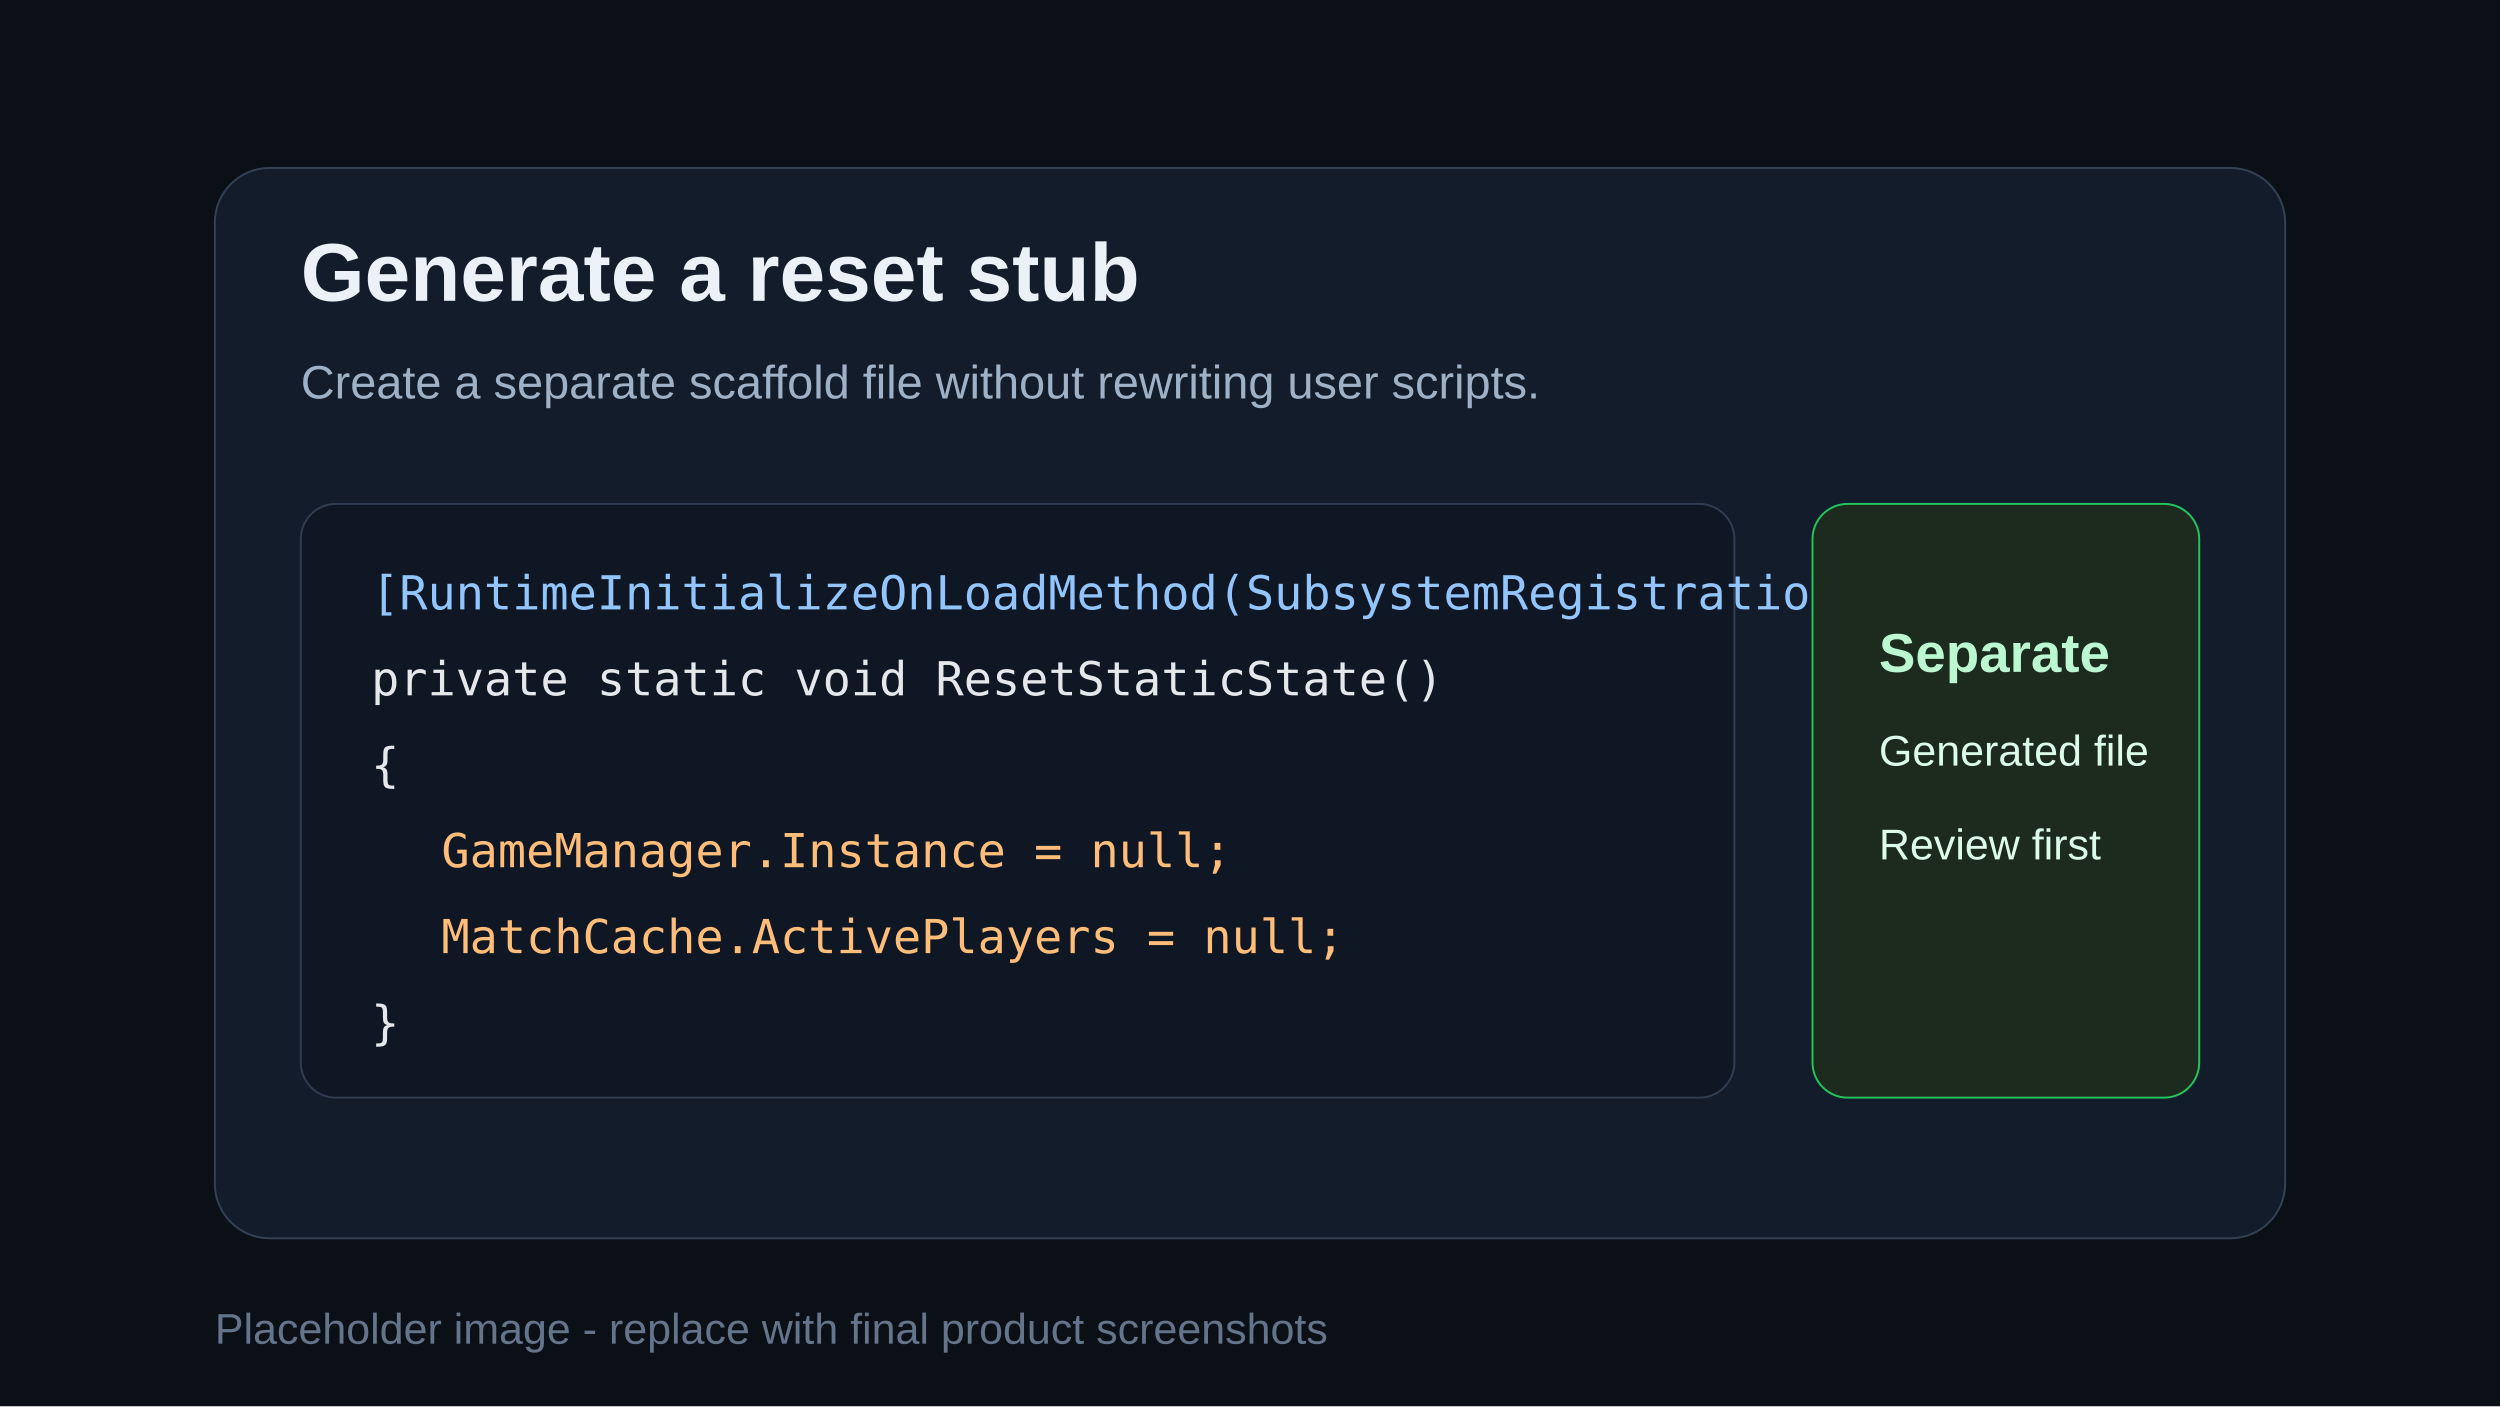
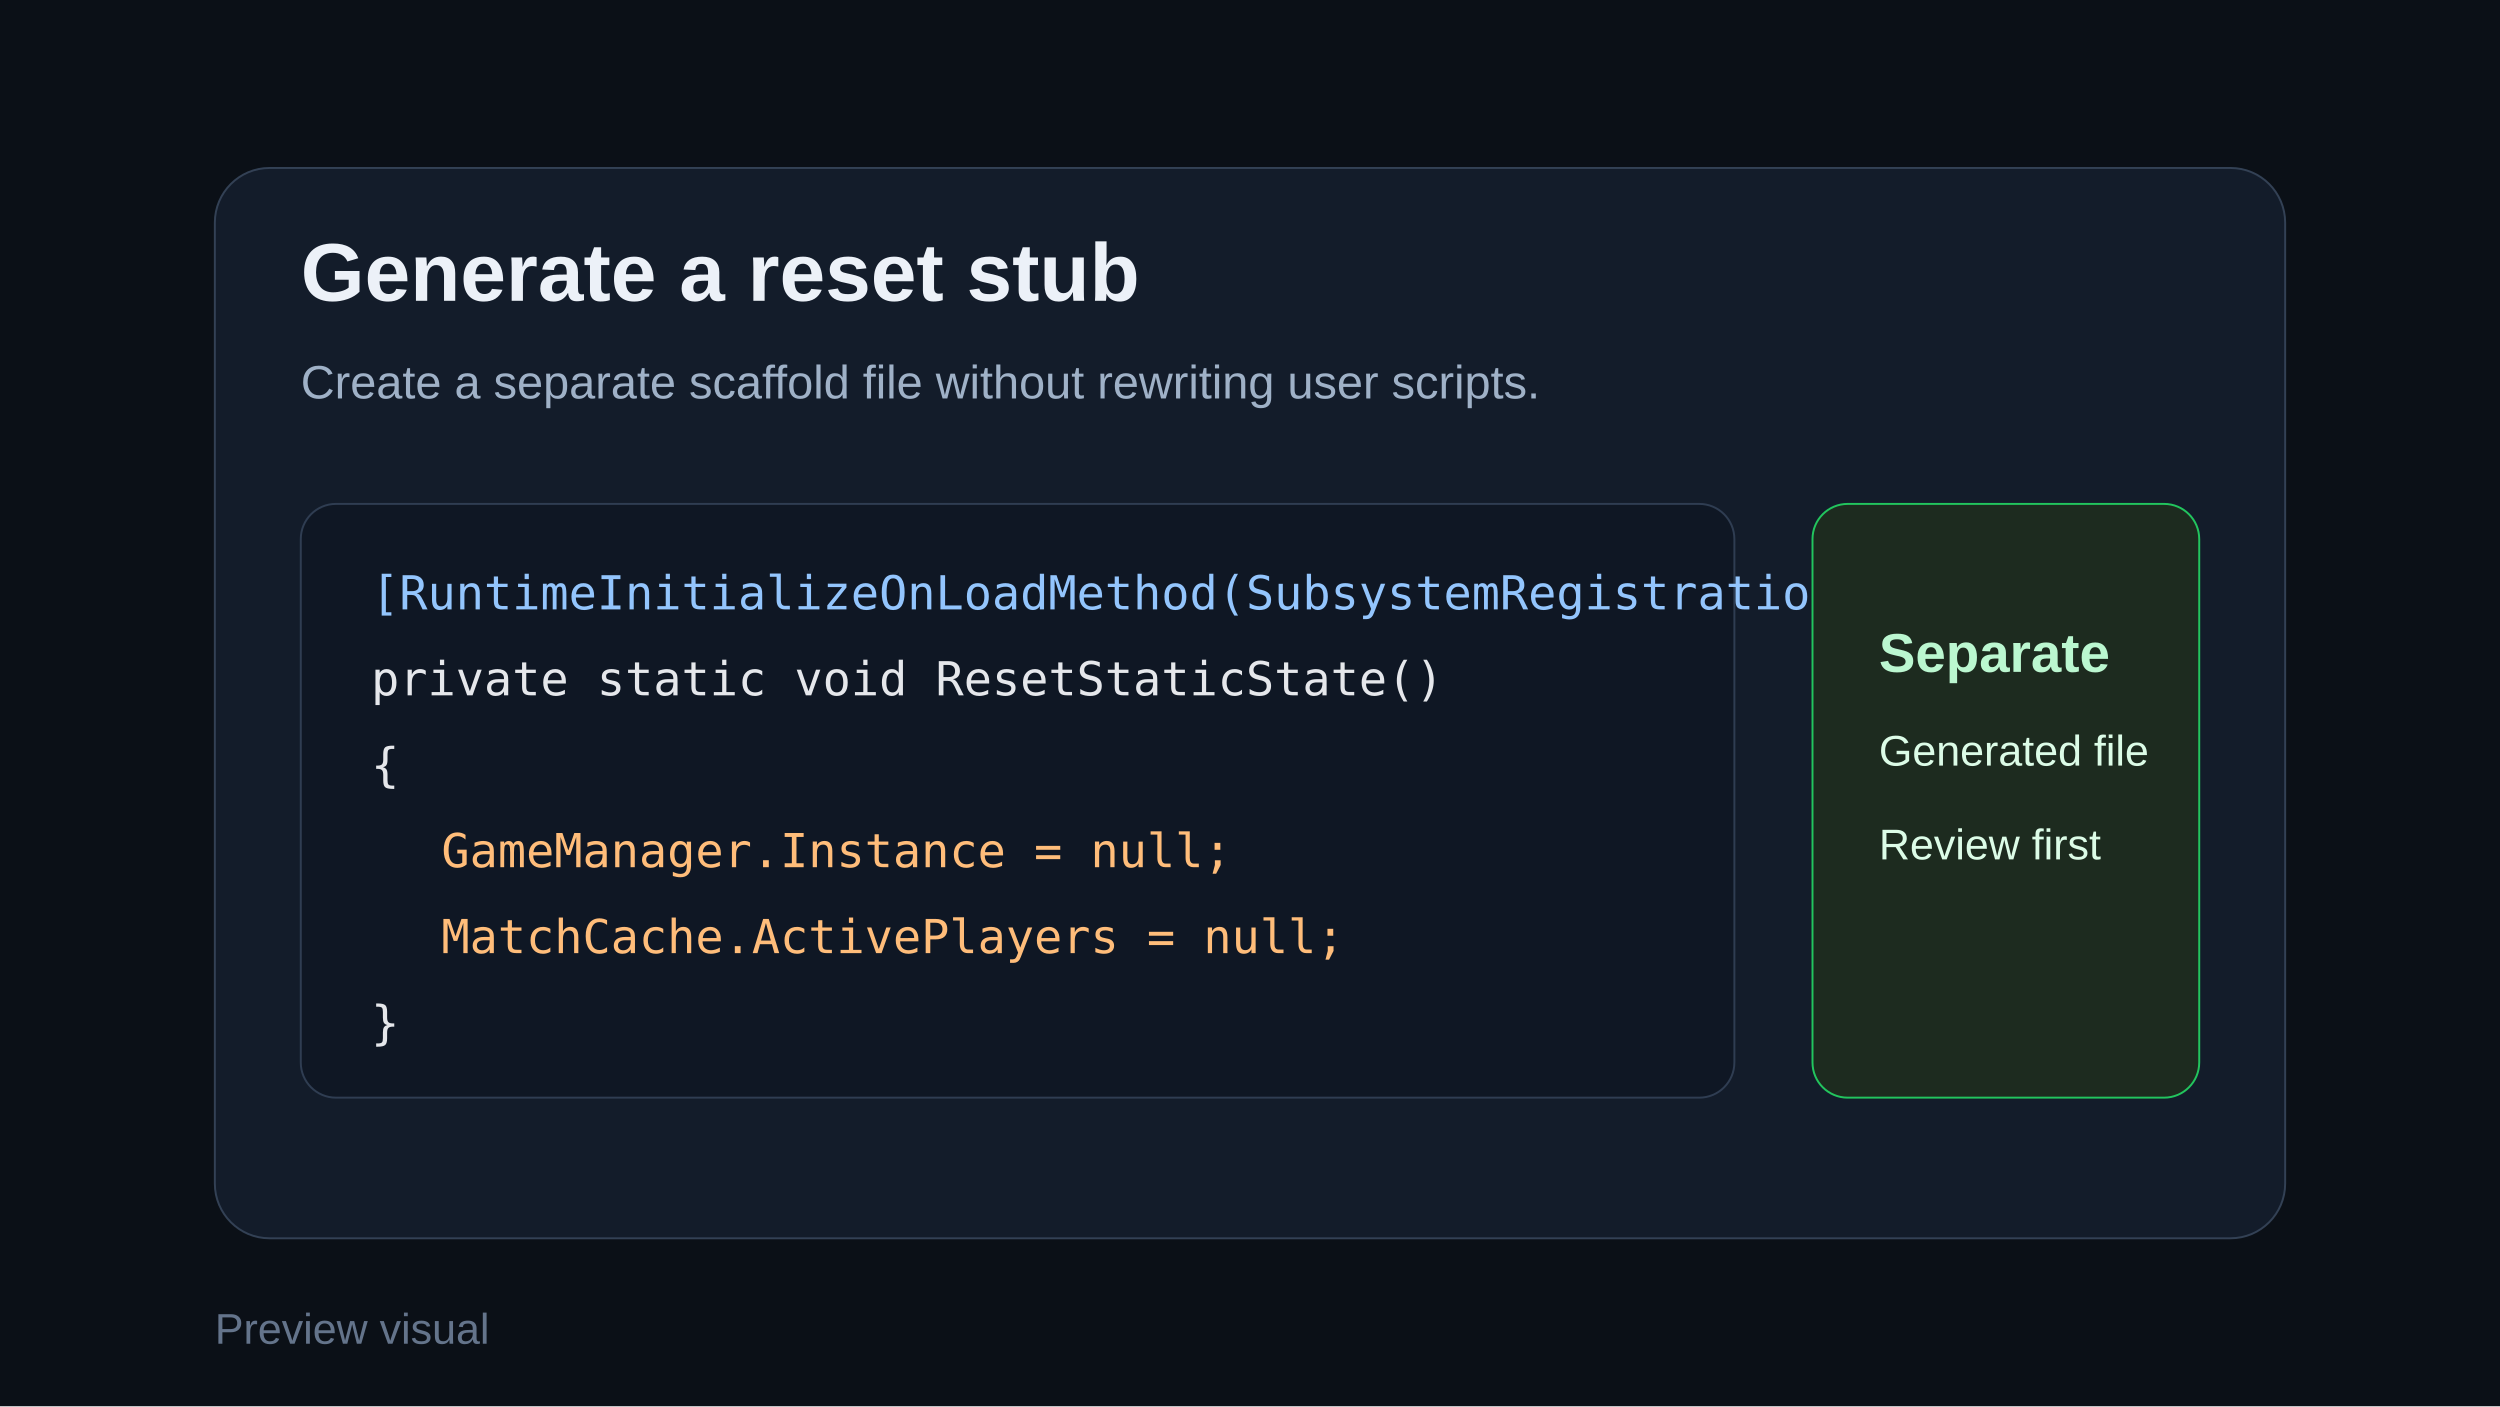
<svg xmlns="http://www.w3.org/2000/svg" width="1280" height="720" viewBox="0 0 1280 720" role="img" aria-labelledby="title desc">
  <rect width="1280" height="720" fill="#0b1017" />
  <rect x="110" y="86" width="1060" height="548" rx="28" fill="#131c2a" stroke="#334155" />
  <text x="154" y="154" fill="#ecf1f8" font-family="Segoe UI, Arial, sans-serif" font-size="42" font-weight="800">Generate a reset stub</text>
  <text x="154" y="204" fill="#9fb1c7" font-family="Segoe UI, Arial, sans-serif" font-size="24">Create a separate scaffold file without rewriting user scripts.</text>
  <rect x="154" y="258" width="734" height="304" rx="18" fill="#0f1724" stroke="#2f3d52" />
  <text x="190" y="312" fill="#93c5fd" font-family="Consolas, monospace" font-size="24">[RuntimeInitializeOnLoadMethod(SubsystemRegistration)]</text>
  <text x="190" y="356" fill="#e5e7eb" font-family="Consolas, monospace" font-size="24">private static void ResetStaticState()</text>
  <text x="190" y="400" fill="#e5e7eb" font-family="Consolas, monospace" font-size="24">{</text>
  <text x="226" y="444" fill="#ffbd7a" font-family="Consolas, monospace" font-size="24">GameManager.Instance = null;</text>
  <text x="226" y="488" fill="#ffbd7a" font-family="Consolas, monospace" font-size="24">MatchCache.ActivePlayers = null;</text>
  <text x="190" y="532" fill="#e5e7eb" font-family="Consolas, monospace" font-size="24">}</text>
  <rect x="928" y="258" width="198" height="304" rx="18" fill="#1d2b1f" stroke="#22c55e" />
  <text x="962" y="344" fill="#bbf7d0" font-family="Segoe UI, Arial, sans-serif" font-size="28" font-weight="800">Separate</text>
  <text x="962" y="392" fill="#dcfce7" font-family="Segoe UI, Arial, sans-serif" font-size="22">Generated file</text>
  <text x="962" y="440" fill="#dcfce7" font-family="Segoe UI, Arial, sans-serif" font-size="22">Review first</text>
-   <text x="110" y="688" fill="#64748b" font-family="Segoe UI, Arial, sans-serif" font-size="22">Placeholder image - replace with final product screenshots</text>
+   <text x="110" y="688" fill="#64748b" font-family="Segoe UI, Arial, sans-serif" font-size="22">Preview visual</text>
</svg>
